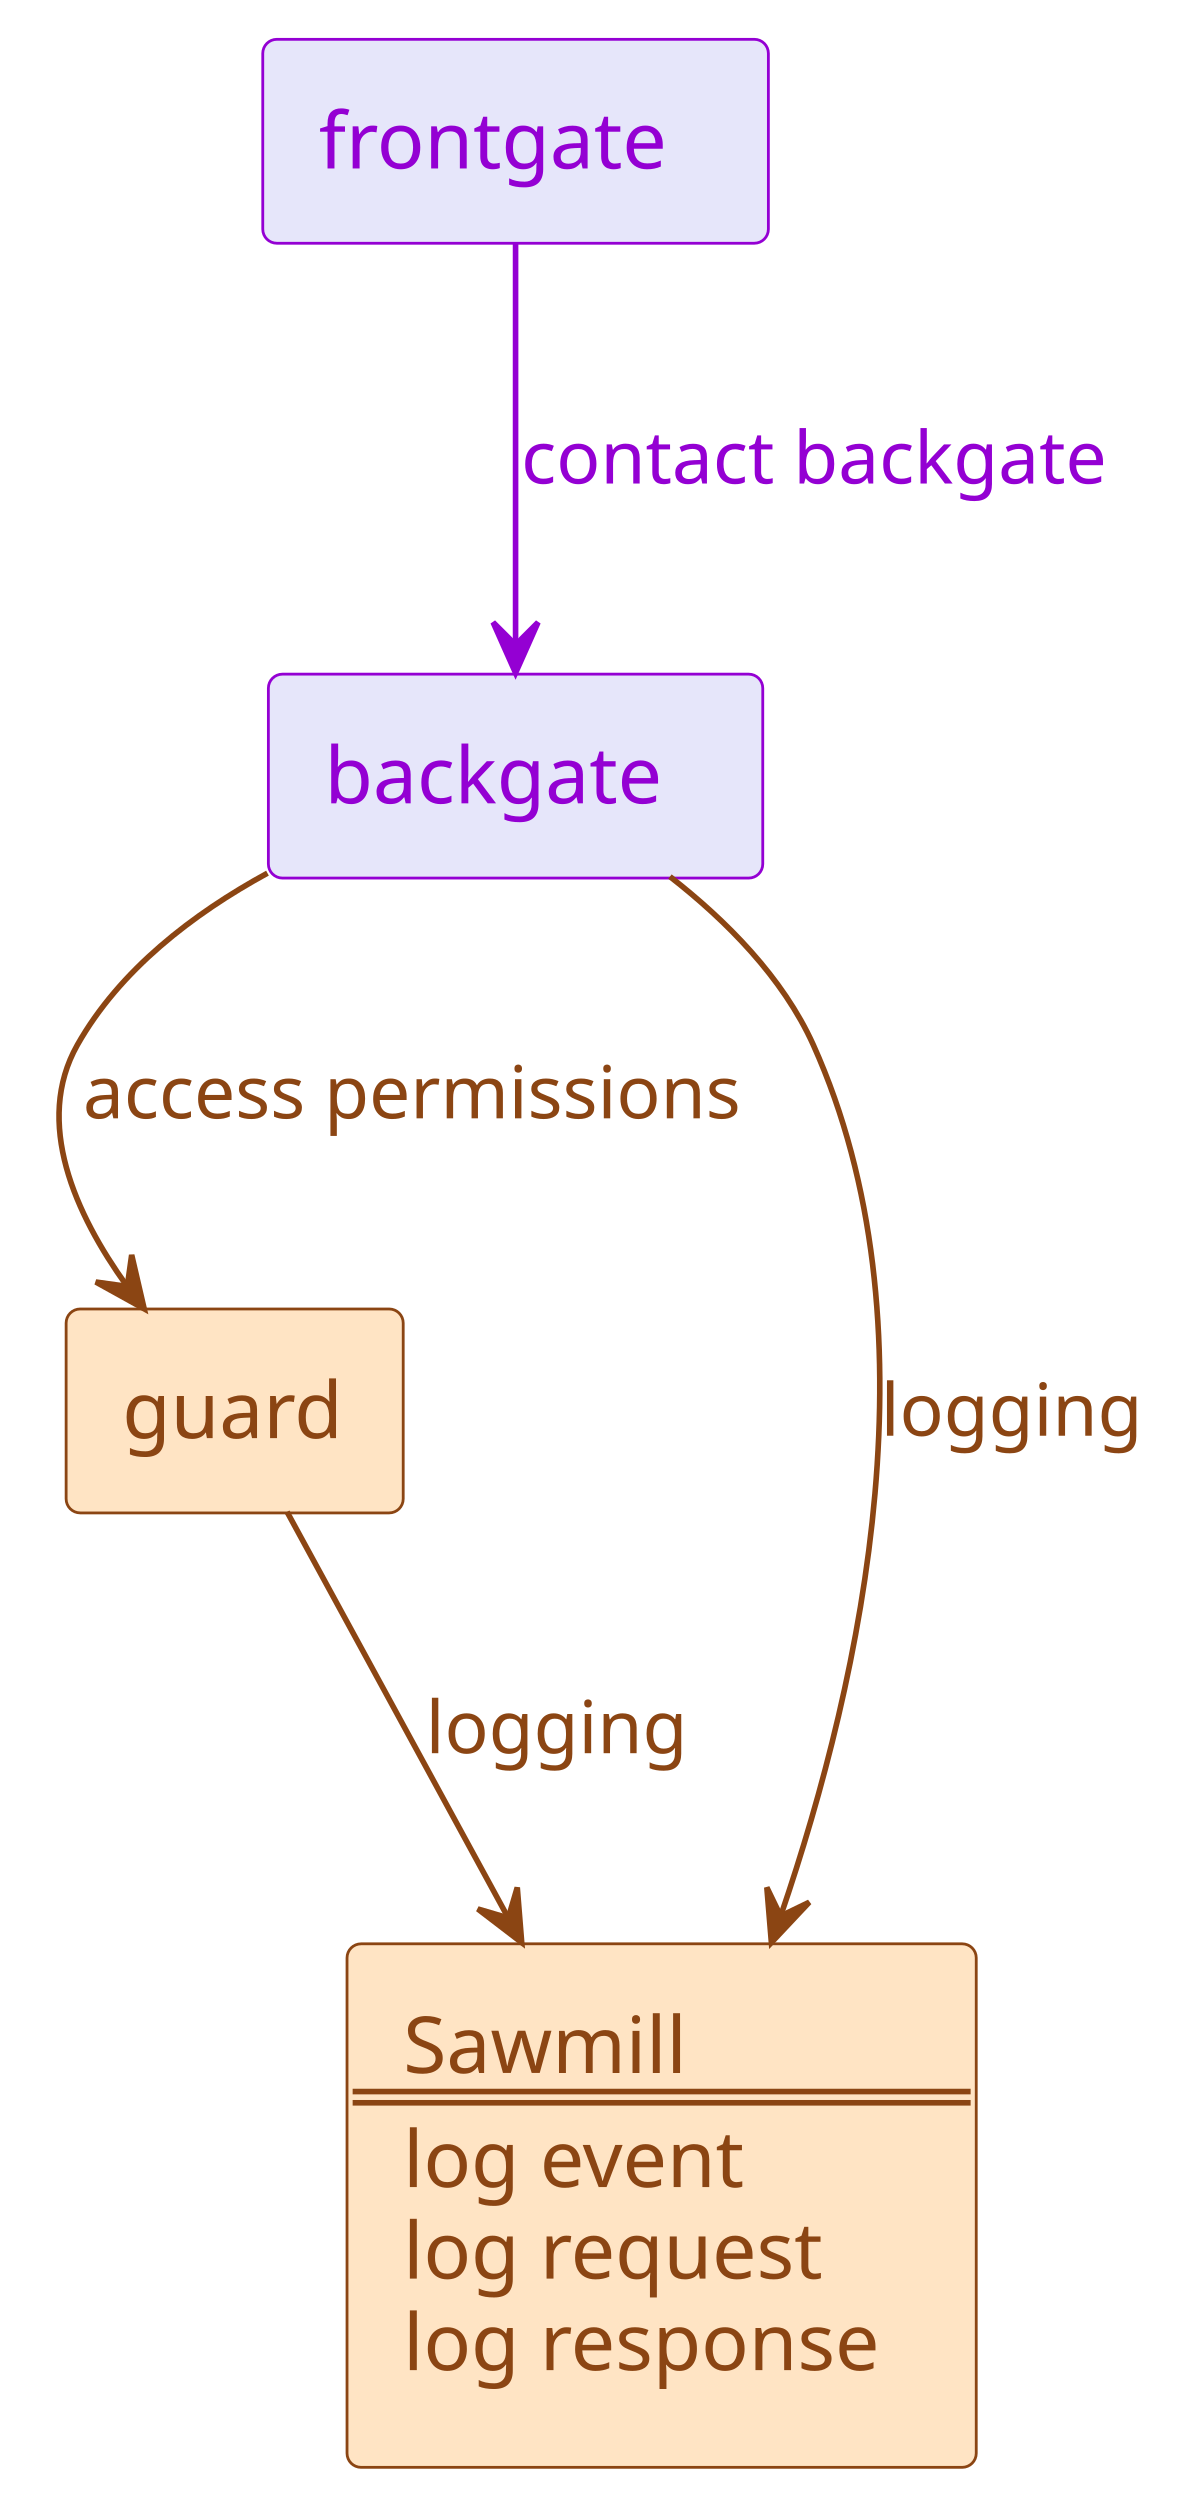
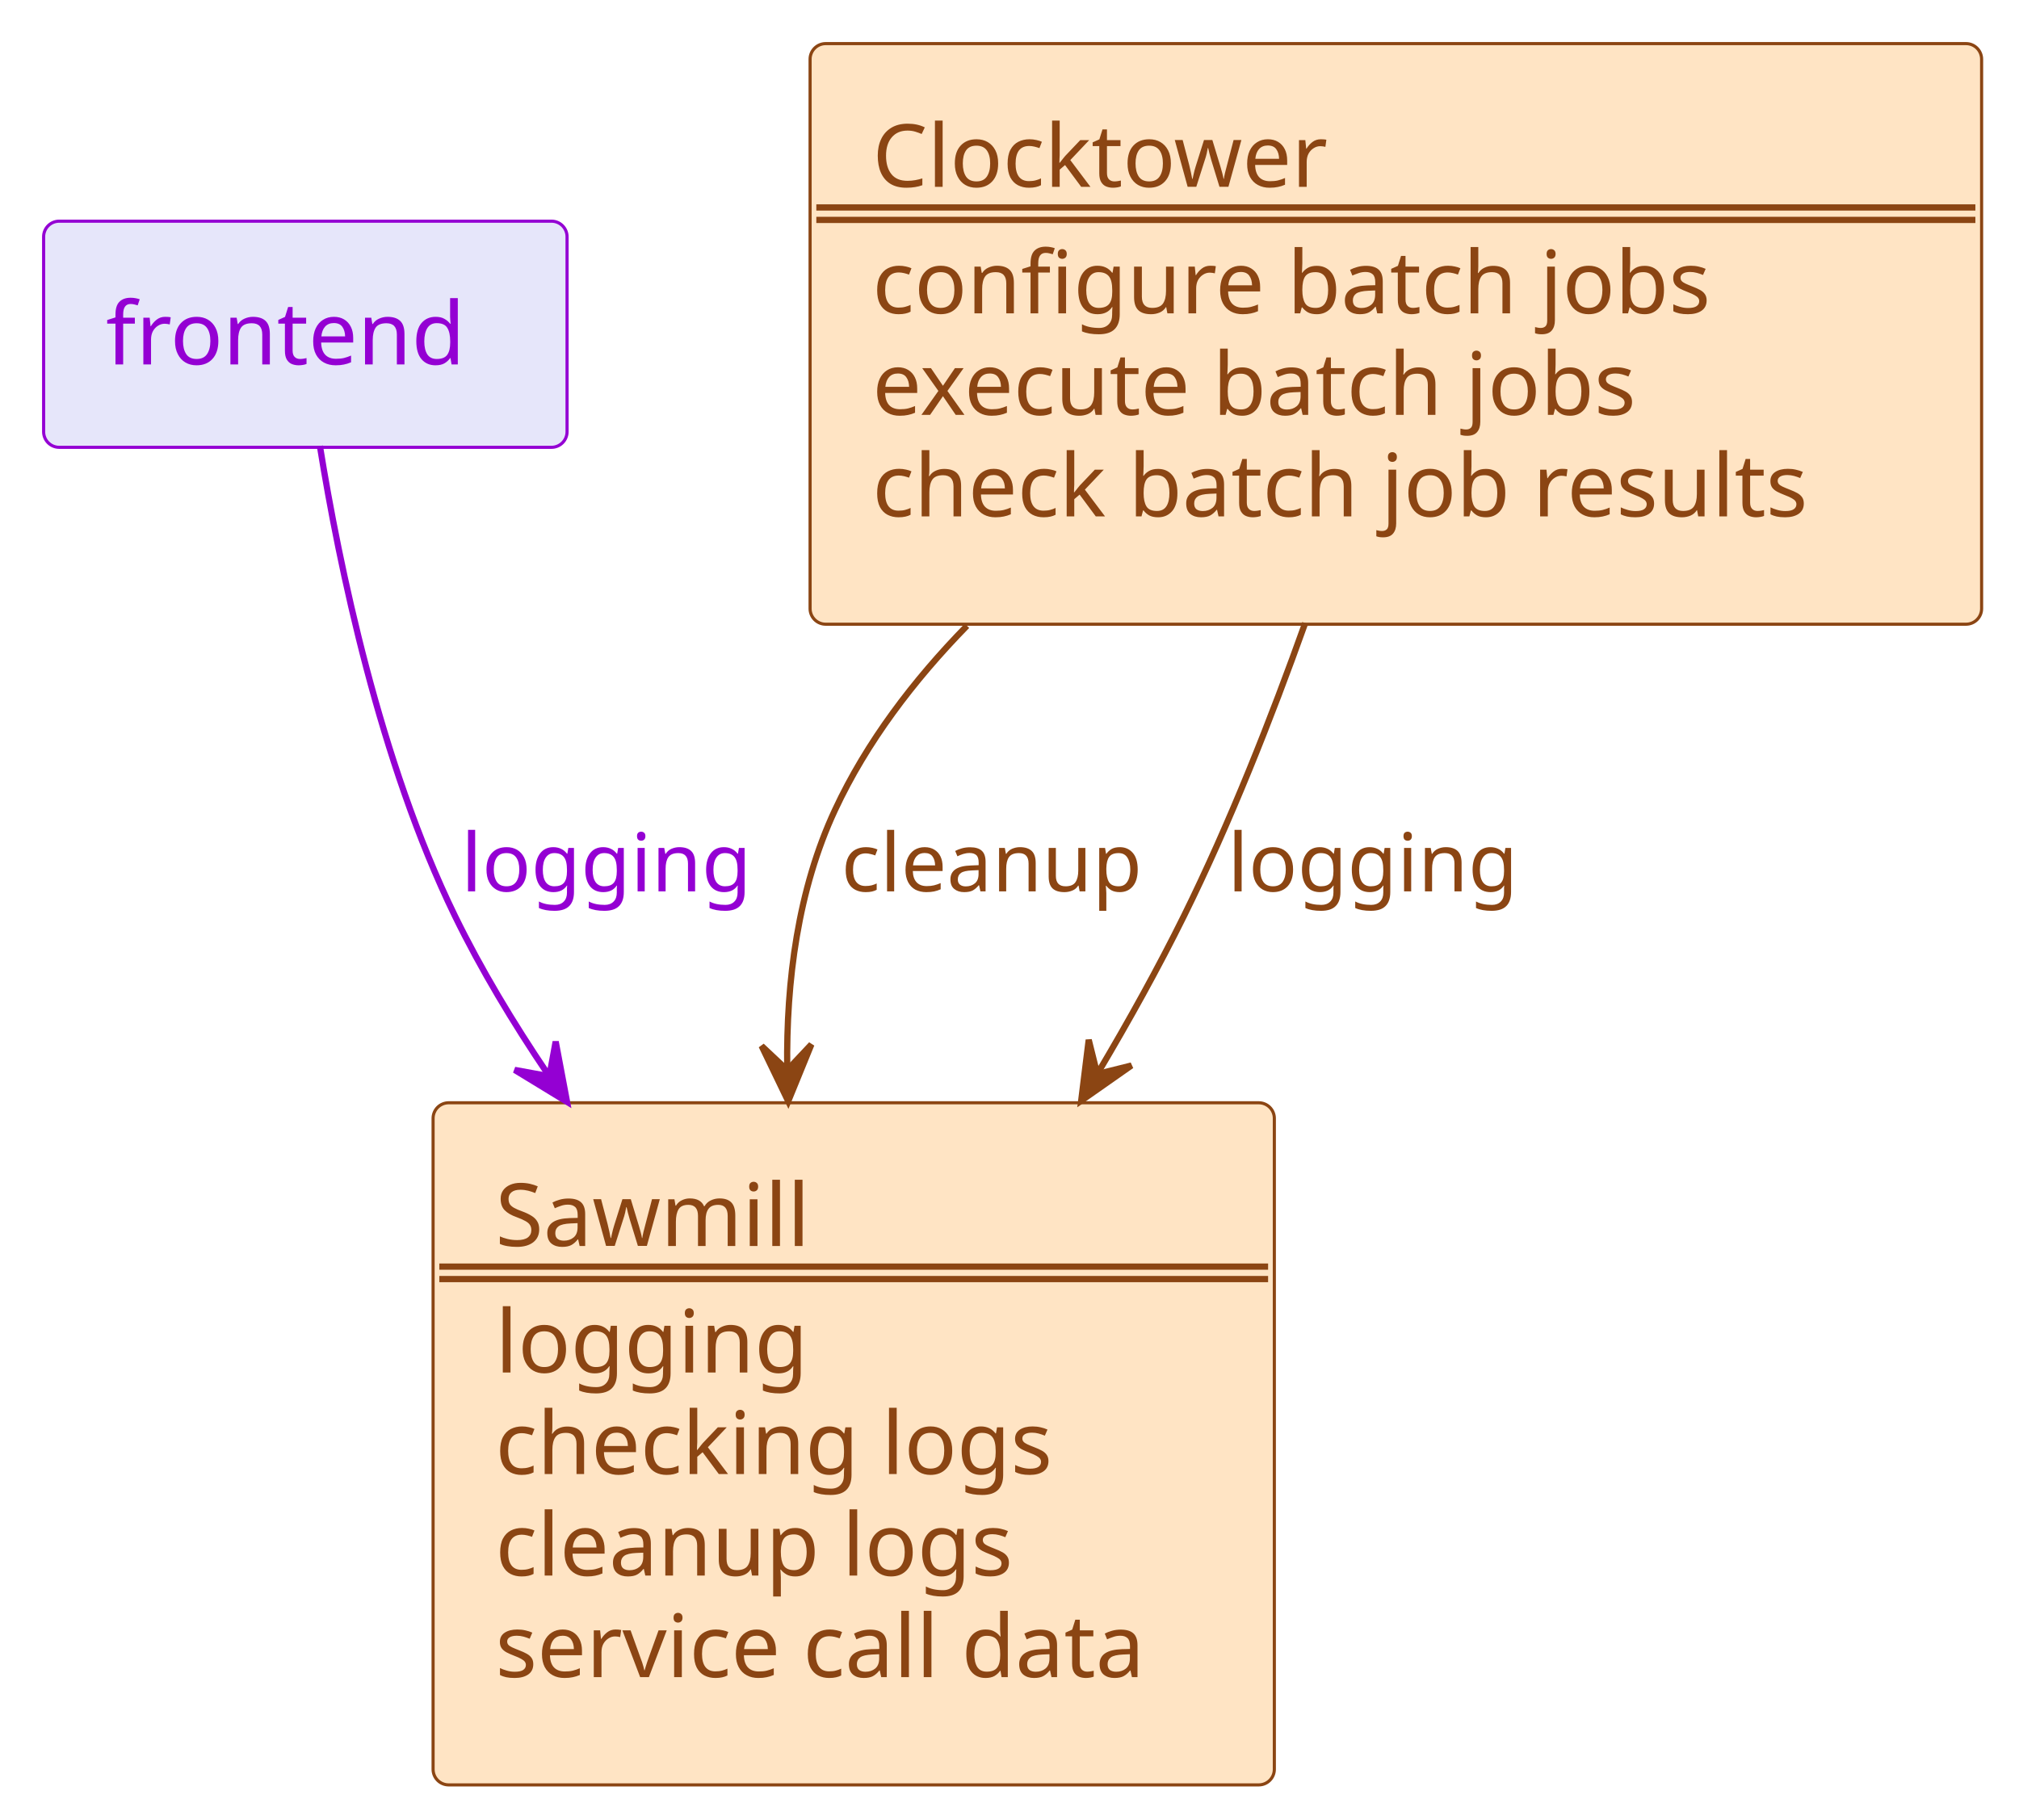
- <svg xmlns="http://www.w3.org/2000/svg" contentStyleType="text/css" height="445px" preserveAspectRatio="none" style="width:211px;height:445px;background:#FFFFFF;" version="1.1" viewBox="0 0 211 445" width="211px" zoomAndPan="magnify">
+ <svg xmlns="http://www.w3.org/2000/svg" contentStyleType="text/css" height="292px" preserveAspectRatio="none" style="width:324px;height:292px;background:#FFFFFF;" version="1.1" viewBox="0 0 324 292" width="324px" zoomAndPan="magnify">
  <defs />
  <g>
-     <g id="elem_frontgate">
-       <rect fill="#E6E6FA" height="36.297" rx="2.5" ry="2.5" style="stroke:#9400D3;stroke-width:0.5;" width="90" x="46.771" y="7" />
-       <text fill="#9400D3" font-family="sans-serif" font-size="14" lengthAdjust="spacing" textLength="70" x="56.771" y="29.995">frontgate</text>
+     <g id="elem_frontend">
+       <rect fill="#E6E6FA" height="36.297" rx="2.5" ry="2.5" style="stroke:#9400D3;stroke-width:0.5;" width="84" x="7" y="35.5" />
+       <text fill="#9400D3" font-family="sans-serif" font-size="14" lengthAdjust="spacing" textLength="64" x="17" y="58.495">frontend</text>
    </g>
-     <g id="elem_backgate">
-       <rect fill="#E6E6FA" height="36.297" rx="2.5" ry="2.5" style="stroke:#9400D3;stroke-width:0.5;" width="88" x="47.771" y="120" />
-       <text fill="#9400D3" font-family="sans-serif" font-size="14" lengthAdjust="spacing" textLength="68" x="57.771" y="142.995">backgate</text>
-     </g>
-     <g id="elem_guard">
-       <rect fill="#FFE4C4" height="36.297" rx="2.5" ry="2.5" style="stroke:#8B4513;stroke-width:0.5;" width="60" x="11.771" y="233" />
-       <text fill="#8B4513" font-family="sans-serif" font-size="14" lengthAdjust="spacing" textLength="40" x="21.771" y="255.995">guard</text>
+     <g id="elem_clocktower">
+       <rect fill="#FFE4C4" height="93.188" rx="2.5" ry="2.5" style="stroke:#8B4513;stroke-width:0.5;" width="188" x="130" y="7" />
+       <text fill="#8B4513" font-family="sans-serif" font-size="14" lengthAdjust="spacing" textLength="82" x="140" y="29.995">Clocktower</text>
+       <line style="stroke:#8B4513;stroke-width:1.0;" x1="131" x2="317" y1="33.297" y2="33.297" />
+       <line style="stroke:#8B4513;stroke-width:1.0;" x1="131" x2="317" y1="35.297" y2="35.297" />
+       <text fill="#8B4513" font-family="sans-serif" font-size="14" lengthAdjust="spacing" textLength="148" x="140" y="50.292">configure batch jobs</text>
+       <text fill="#8B4513" font-family="sans-serif" font-size="14" lengthAdjust="spacing" textLength="138" x="140" y="66.589">execute batch jobs</text>
+       <text fill="#8B4513" font-family="sans-serif" font-size="14" lengthAdjust="spacing" textLength="168" x="140" y="82.886">check batch job results</text>
    </g>
    <g id="elem_sawmill">
-       <rect fill="#FFE4C4" height="93.188" rx="2.5" ry="2.5" style="stroke:#8B4513;stroke-width:0.5;" width="112" x="61.771" y="346" />
-       <text fill="#8B4513" font-family="sans-serif" font-size="14" lengthAdjust="spacing" textLength="54" x="71.771" y="368.995">Sawmill</text>
-       <line style="stroke:#8B4513;stroke-width:1.0;" x1="62.771" x2="172.771" y1="372.297" y2="372.297" />
-       <line style="stroke:#8B4513;stroke-width:1.0;" x1="62.771" x2="172.771" y1="374.297" y2="374.297" />
-       <text fill="#8B4513" font-family="sans-serif" font-size="14" lengthAdjust="spacing" textLength="68" x="71.771" y="389.292">log event</text>
-       <text fill="#8B4513" font-family="sans-serif" font-size="14" lengthAdjust="spacing" textLength="81" x="71.771" y="405.589">log request</text>
-       <text fill="#8B4513" font-family="sans-serif" font-size="14" lengthAdjust="spacing" textLength="92" x="71.771" y="421.886">log response</text>
+       <rect fill="#FFE4C4" height="109.484" rx="2.5" ry="2.5" style="stroke:#8B4513;stroke-width:0.5;" width="135" x="69.5" y="177" />
+       <text fill="#8B4513" font-family="sans-serif" font-size="14" lengthAdjust="spacing" textLength="54" x="79.5" y="199.995">Sawmill</text>
+       <line style="stroke:#8B4513;stroke-width:1.0;" x1="70.5" x2="203.5" y1="203.297" y2="203.297" />
+       <line style="stroke:#8B4513;stroke-width:1.0;" x1="70.5" x2="203.5" y1="205.297" y2="205.297" />
+       <text fill="#8B4513" font-family="sans-serif" font-size="14" lengthAdjust="spacing" textLength="53" x="79.5" y="220.292">logging</text>
+       <text fill="#8B4513" font-family="sans-serif" font-size="14" lengthAdjust="spacing" textLength="98" x="79.5" y="236.589">checking logs</text>
+       <text fill="#8B4513" font-family="sans-serif" font-size="14" lengthAdjust="spacing" textLength="89" x="79.5" y="252.886">cleanup logs</text>
+       <text fill="#8B4513" font-family="sans-serif" font-size="14" lengthAdjust="spacing" textLength="115" x="79.5" y="269.183">service call data</text>
    </g>
-     <g id="link_frontgate_backgate">
-       <path d="M91.771,43.344 C91.771,62.568 91.771,93.63 91.771,114.661 " fill="none" id="frontgate-to-backgate" style="stroke:#9400D3;stroke-width:1.0;" />
-       <polygon fill="#9400D3" points="91.771,119.778,95.771,110.778,91.771,114.778,87.771,110.778,91.771,119.778" style="stroke:#9400D3;stroke-width:1.0;" />
-       <text fill="#9400D3" font-family="sans-serif" font-size="13" lengthAdjust="spacing" textLength="111" x="92.771" y="86.067">contact backgate</text>
+     <g id="link_frontend_sawmill">
+       <path d="M51.336,71.582 C54.418,90.703 60.924,122.248 73,147 C77.19,155.587 82.339,164.152 87.882,172.344 " fill="none" id="frontend-to-sawmill" style="stroke:#9400D3;stroke-width:1.0;" />
+       <polygon fill="#9400D3" points="90.998,176.855,89.172,167.177,88.156,172.742,82.591,171.725,90.998,176.855" style="stroke:#9400D3;stroke-width:1.0;" />
+       <text fill="#9400D3" font-family="sans-serif" font-size="13" lengthAdjust="spacing" textLength="46" x="74" y="143.067">logging</text>
    </g>
-     <g id="link_backgate_guard">
-       <path d="M47.61,155.418 C34.34,162.666 21.315,172.648 13.771,186 C6,199.756 13.389,216.085 22.521,228.806 " fill="none" id="backgate-to-guard" style="stroke:#8B4513;stroke-width:1.0;" />
-       <polygon fill="#8B4513" points="25.665,232.973,23.438,223.379,22.654,228.982,17.052,228.198,25.665,232.973" style="stroke:#8B4513;stroke-width:1.0;" />
-       <text fill="#8B4513" font-family="sans-serif" font-size="13" lengthAdjust="spacing" textLength="125" x="14.771" y="199.067">access permissions</text>
+     <g id="link_clocktower_sawmill">
+       <path d="M155.173,100.444 C146.608,109.206 139.086,119.095 134,130 C128.053,142.751 126.148,157.435 126.33,171.571 " fill="none" id="clocktower-to-sawmill" style="stroke:#8B4513;stroke-width:1.0;" />
+       <polygon fill="#8B4513" points="126.488,176.75,130.211,167.632,126.335,171.752,122.215,167.876,126.488,176.75" style="stroke:#8B4513;stroke-width:1.0;" />
+       <text fill="#8B4513" font-family="sans-serif" font-size="13" lengthAdjust="spacing" textLength="50" x="135" y="143.067">cleanup</text>
    </g>
-     <g id="link_backgate_sawmill">
-       <path d="M119.248,156.035 C129.229,163.819 139.373,173.999 144.771,186 C167.014,235.453 153.715,297.891 139.01,340.892 " fill="none" id="backgate-to-sawmill" style="stroke:#8B4513;stroke-width:1.0;" />
-       <polygon fill="#8B4513" points="137.306,345.776,144.049,338.596,138.954,341.055,136.495,335.96,137.306,345.776" style="stroke:#8B4513;stroke-width:1.0;" />
-       <text fill="#8B4513" font-family="sans-serif" font-size="13" lengthAdjust="spacing" textLength="46" x="156.771" y="255.567">logging</text>
-     </g>
-     <g id="link_guard_sawmill">
-       <path d="M51.09,269.105 C60.83,286.982 76.578,315.888 90.325,341.121 " fill="none" id="guard-to-sawmill" style="stroke:#8B4513;stroke-width:1.0;" />
-       <polygon fill="#8B4513" points="92.867,345.786,92.073,335.969,90.474,341.396,85.048,339.797,92.867,345.786" style="stroke:#8B4513;stroke-width:1.0;" />
-       <text fill="#8B4513" font-family="sans-serif" font-size="13" lengthAdjust="spacing" textLength="46" x="75.771" y="312.067">logging</text>
+     <g id="link_clocktower_sawmill">
+       <path d="M209.453,100.004 C204.013,115.237 197.352,132.121 190,147 C185.893,155.313 181.16,163.834 176.249,172.105 " fill="none" id="clocktower-to-sawmill-1" style="stroke:#8B4513;stroke-width:1.0;" />
+       <polygon fill="#8B4513" points="173.505,176.672,181.57,171.018,176.081,172.386,174.713,166.898,173.505,176.672" style="stroke:#8B4513;stroke-width:1.0;" />
+       <text fill="#8B4513" font-family="sans-serif" font-size="13" lengthAdjust="spacing" textLength="46" x="197" y="143.067">logging</text>
    </g>
  </g>
</svg>
